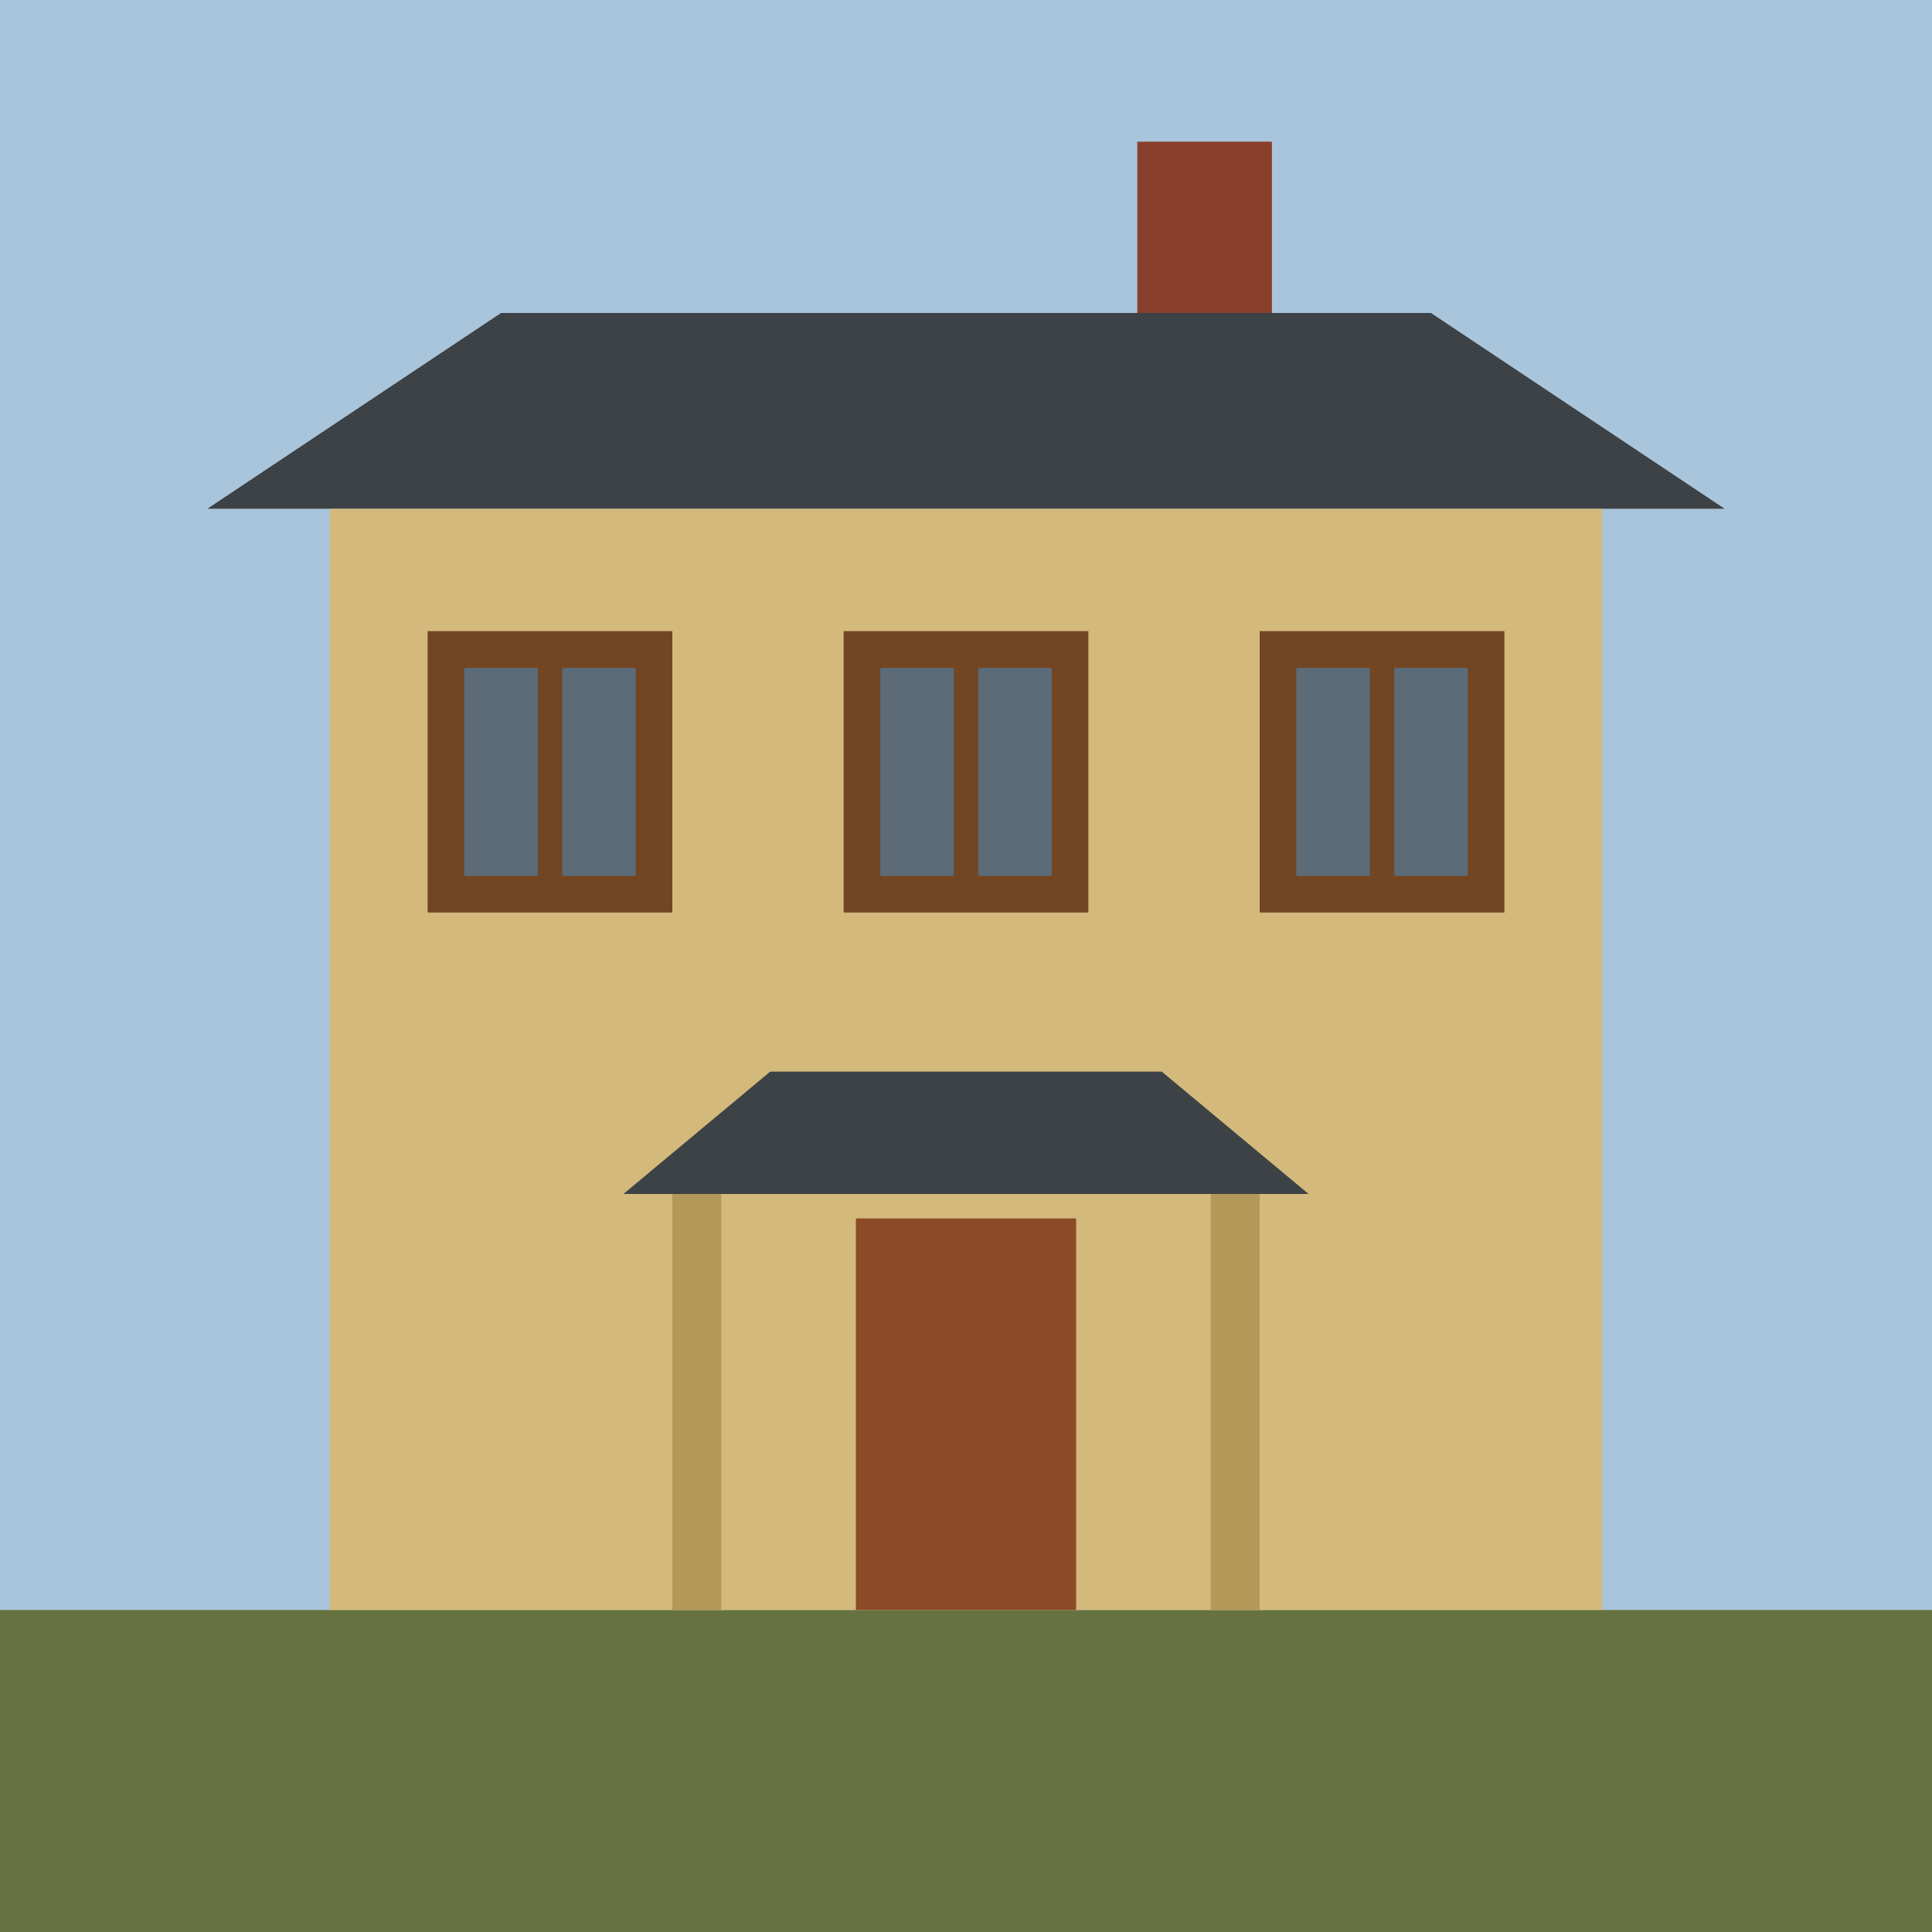
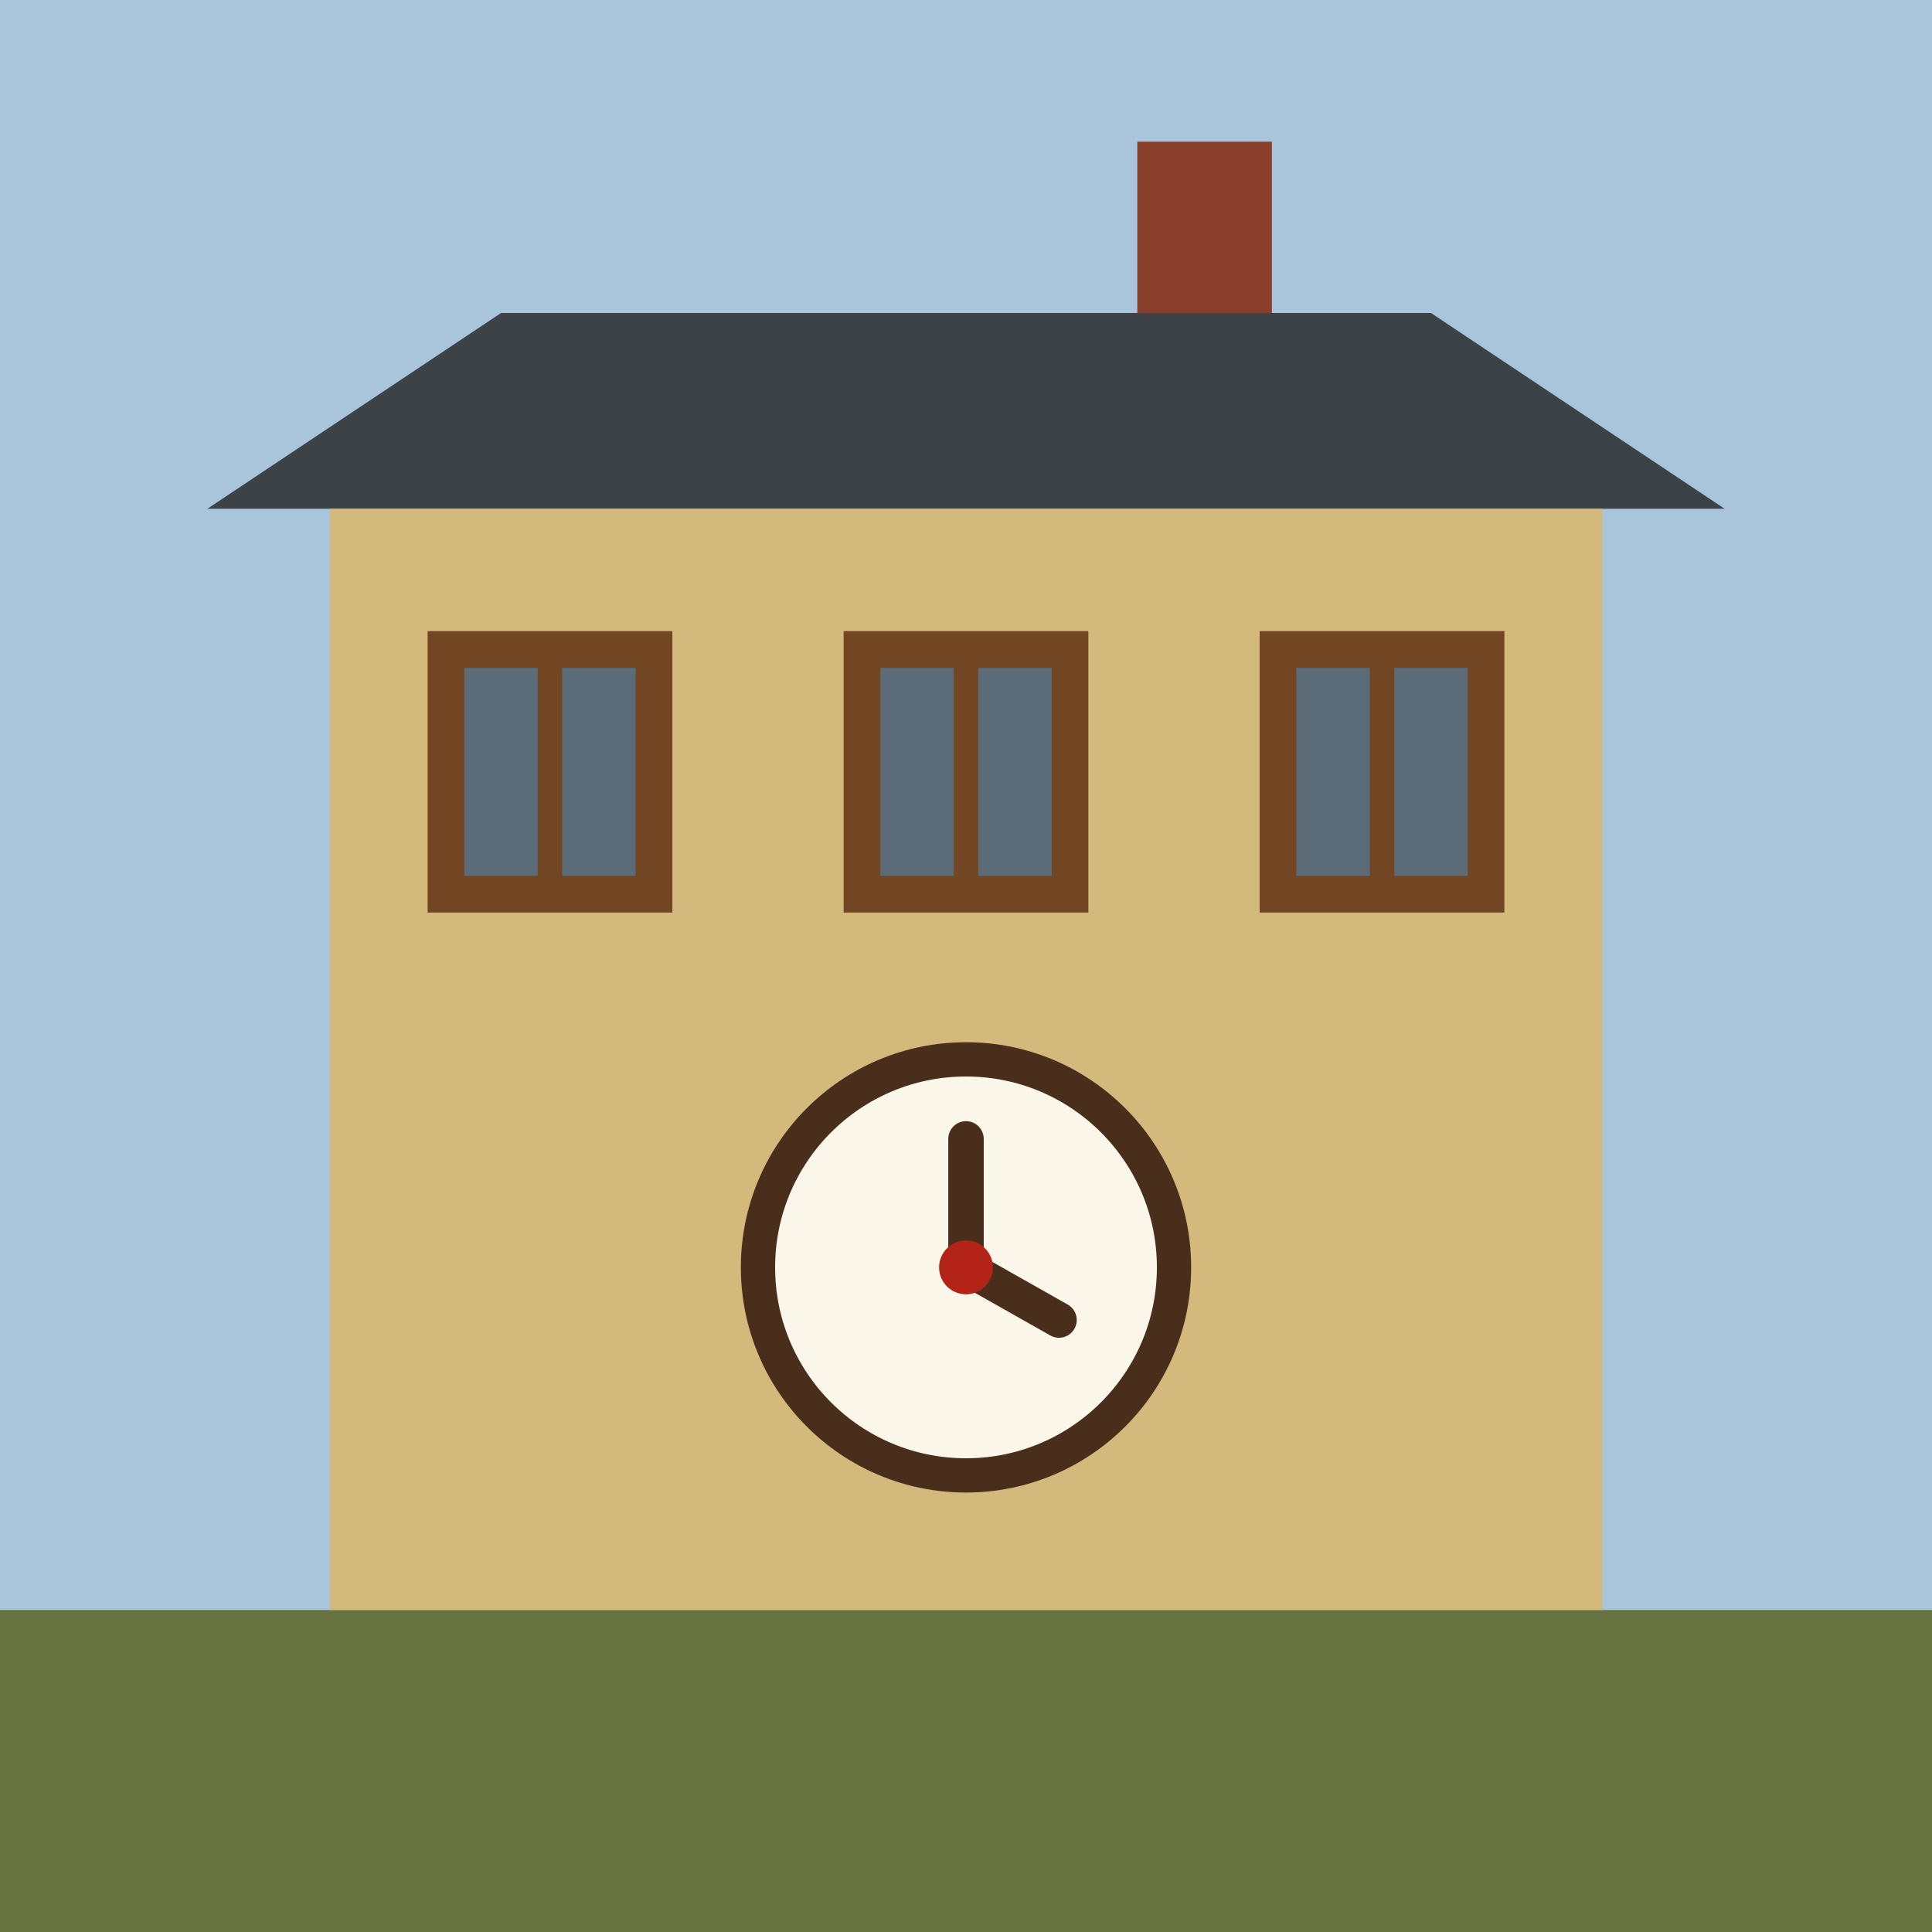
<svg xmlns="http://www.w3.org/2000/svg" viewBox="0 0 180 180">
  <rect width="180" height="180" fill="#a9c5db" />
  <rect y="150" width="180" height="30" fill="#66723f" />
  <g transform="translate(90 150) scale(1.14) translate(-90 -150)">
    <rect x="104" y="30" width="11" height="20" fill="#8a3f2c" />
    <path d="M52 44H128L152 60H28Z" fill="#3d4247" />
    <rect x="38" y="60" width="104" height="90" fill="#d3b97c" />
    <rect x="46" y="70" width="20" height="23" fill="#734623" />
    <rect x="49" y="73" width="6" height="17" fill="#5b6b78" />
    <rect x="57" y="73" width="6" height="17" fill="#5b6b78" />
    <rect x="114" y="70" width="20" height="23" fill="#734623" />
    <rect x="117" y="73" width="6" height="17" fill="#5b6b78" />
    <rect x="125" y="73" width="6" height="17" fill="#5b6b78" />
    <rect x="80" y="70" width="20" height="23" fill="#734623" />
    <rect x="83" y="73" width="6" height="17" fill="#5b6b78" />
    <rect x="91" y="73" width="6" height="17" fill="#5b6b78" />
-     <path d="M74 106H106L118 116H62Z" fill="#3d4247" />
-     <rect x="66" y="116" width="4" height="34" fill="#b39858" />
-     <rect x="110" y="116" width="4" height="34" fill="#b39858" />
-     <rect x="81" y="118" width="18" height="32" fill="#8a4b26" />
+     <circle cx="90" cy="122" r="17" fill="#fbf6ea" stroke="#4a2e1c" stroke-width="2.8" />
+     <path d="M90 122V111.5M90 122l7.6 4.3" stroke="#4a2e1c" stroke-width="2.9" stroke-linecap="round" fill="none" />
+     <circle cx="90" cy="122" r="2.2" fill="#b42318" />
  </g>
</svg>
